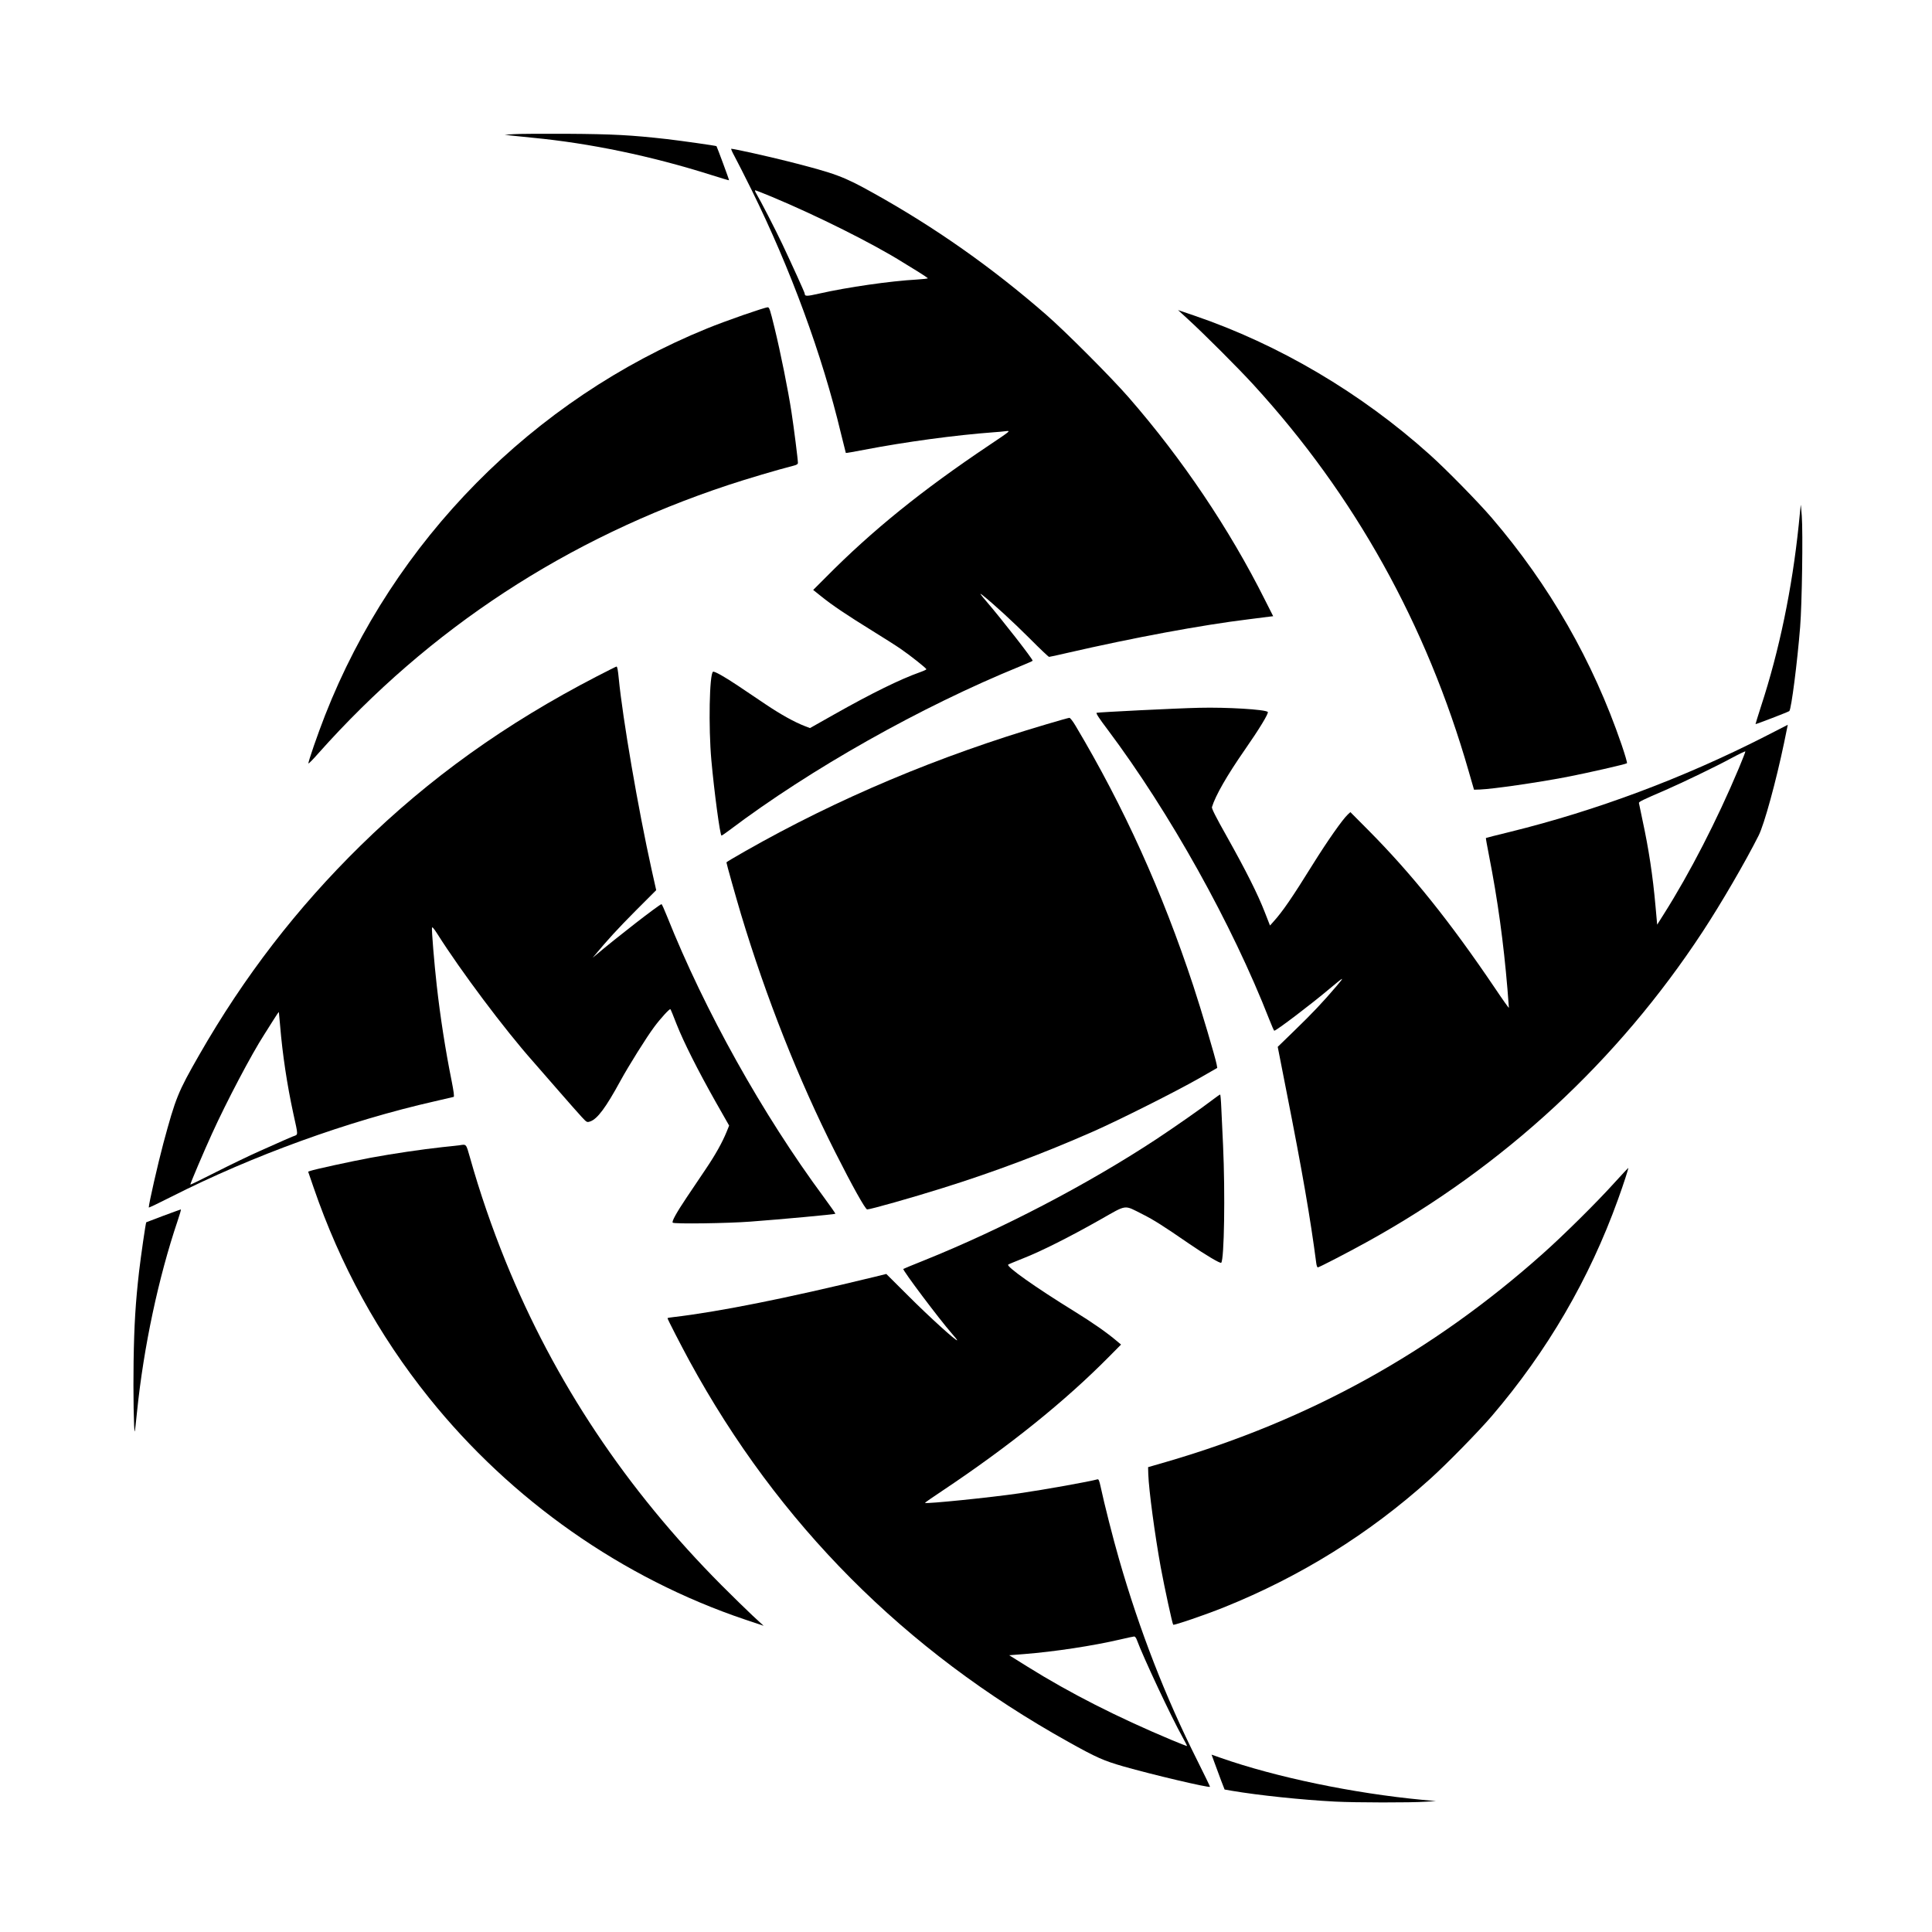
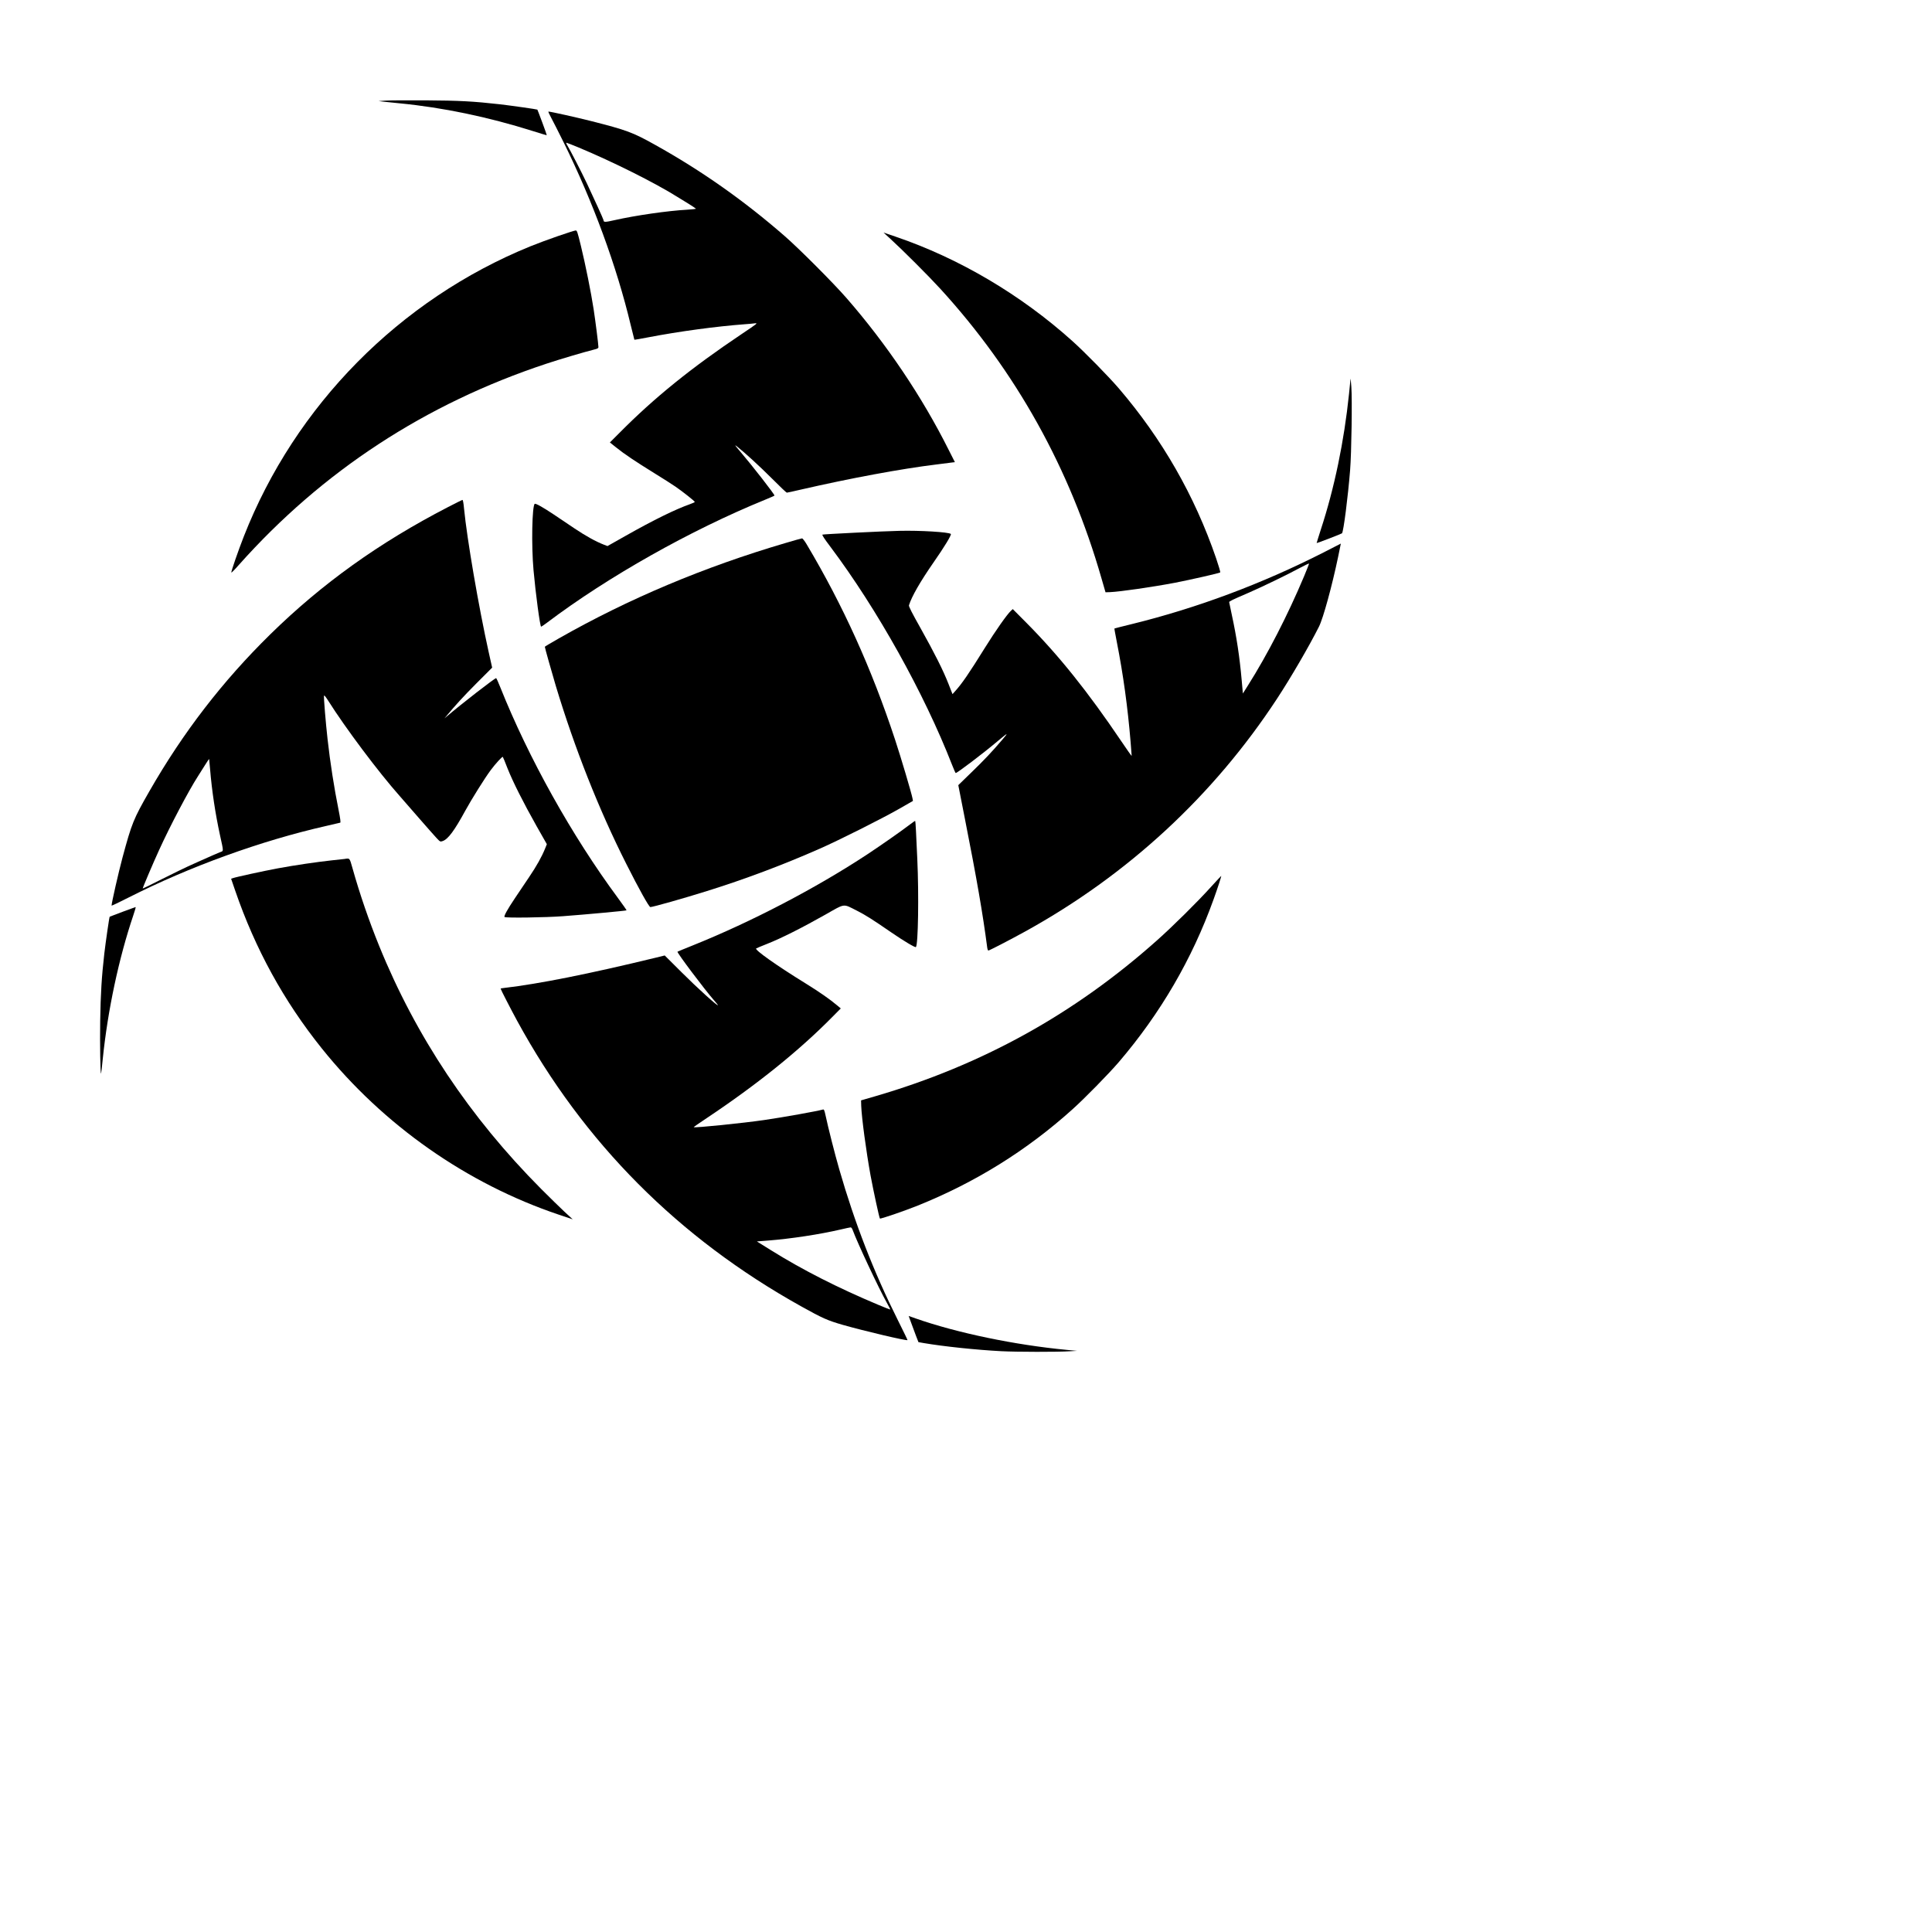
- <svg xmlns="http://www.w3.org/2000/svg" version="1.0" width="2000pt" height="2000pt" viewBox="0 0 2000 2000" preserveAspectRatio="xMidYMid meet">
+ <svg xmlns="http://www.w3.org/2000/svg" version="1.0" width="2000pt" height="2000pt" preserveAspectRatio="xMidYMid meet">
  <g transform="translate(0,2000) scale(0.1,-0.1)" fill="#000000" stroke="none">
    <path d="M5315 18611 l-90 -6 65 -8 c36 -4 137 -14 225 -23 594 -57 1226 -189 1840 -383 104 -33 191 -59 192 -57 3 3 -125 347 -130 353 -6 5 -359 55 -512 73 -374 42 -559 52 -1035 55 -256 1 -505 0 -555 -4z" />
    <path d="M7606 18378 c25 -46 103 -200 174 -343 404 -819 732 -1711 925 -2520 27 -110 50 -202 51 -204 2 -2 88 13 191 33 427 82 944 152 1338 181 44 3 103 8 130 12 49 5 48 4 -180 -149 -691 -463 -1206 -879 -1683 -1361 l-134 -134 84 -67 c112 -91 271 -197 528 -356 118 -73 251 -157 295 -188 98 -67 265 -200 265 -210 0 -4 -30 -18 -67 -31 -203 -72 -497 -216 -883 -434 l-255 -144 -50 19 c-111 43 -248 119 -405 224 -91 61 -221 148 -290 195 -139 93 -245 153 -259 145 -37 -23 -48 -572 -17 -916 29 -323 90 -780 105 -780 4 0 41 25 82 56 840 634 1981 1277 3006 1695 73 30 133 56 133 59 1 18 -311 418 -475 610 -69 80 -80 97 -48 72 113 -89 318 -277 490 -449 105 -106 197 -193 203 -193 6 0 91 18 188 41 687 158 1392 289 1877 348 94 12 189 24 212 27 l43 5 -86 170 c-367 733 -855 1458 -1409 2094 -182 209 -658 686 -856 858 -562 490 -1151 904 -1789 1259 -308 172 -389 202 -885 328 -198 50 -556 130 -585 130 -5 0 11 -37 36 -82z m381 -414 c470 -196 1051 -486 1363 -682 36 -22 107 -66 158 -97 51 -32 94 -61 97 -65 2 -4 -49 -10 -115 -14 -273 -15 -717 -79 -1009 -145 -133 -30 -150 -30 -151 1 0 10 -130 296 -231 510 -75 158 -226 451 -271 526 -11 17 -15 32 -10 32 6 0 82 -30 169 -66z" />
    <path d="M7700 16741 c-124 -43 -295 -106 -380 -141 -1804 -735 -3246 -2196 -3955 -4005 -75 -191 -177 -485 -172 -498 1 -5 48 42 103 105 1152 1294 2574 2225 4246 2778 180 60 517 160 676 200 29 7 42 16 42 28 0 36 -42 365 -66 522 -35 230 -114 622 -176 876 -47 193 -54 214 -72 213 -12 0 -122 -35 -246 -78z" />
    <path d="M12290 16703 c172 -157 530 -515 687 -687 1046 -1143 1791 -2481 2227 -4001 l55 -190 63 2 c139 6 588 71 893 129 217 42 617 133 627 143 5 4 -21 91 -56 194 -296 864 -745 1648 -1344 2347 -141 164 -471 501 -642 654 -711 639 -1562 1141 -2440 1440 l-165 56 95 -87z" />
    <path d="M18641 14772 c0 -7 -10 -101 -21 -209 -68 -655 -201 -1298 -390 -1875 -32 -100 -58 -183 -57 -184 4 -3 342 127 350 135 21 21 83 507 112 871 19 235 30 974 17 1150 -5 69 -10 119 -11 112z" />
    <path d="M6180 12999 c-946 -489 -1734 -1053 -2449 -1754 -659 -647 -1204 -1354 -1669 -2166 -221 -386 -243 -441 -371 -915 -56 -209 -151 -626 -151 -664 0 -4 105 46 233 111 844 428 1833 786 2730 989 100 23 187 43 193 45 8 2 1 56 -22 172 -62 307 -117 659 -153 983 -25 220 -54 572 -49 596 2 13 20 -8 57 -66 240 -380 694 -986 986 -1315 58 -66 184 -210 279 -320 96 -110 198 -226 228 -258 53 -57 54 -57 88 -46 75 26 162 144 312 419 84 154 272 455 351 560 65 88 160 191 167 183 4 -4 33 -75 65 -158 73 -184 216 -469 402 -799 l141 -248 -25 -62 c-46 -113 -117 -240 -219 -391 -55 -82 -143 -213 -195 -290 -106 -158 -157 -250 -145 -262 14 -15 571 -7 806 11 310 23 873 75 878 81 2 2 -52 80 -120 172 -634 857 -1233 1930 -1624 2910 -27 68 -52 123 -56 123 -20 0 -473 -351 -688 -534 l-25 -21 21 25 c131 158 242 279 422 460 l215 215 -47 210 c-140 632 -300 1564 -341 1985 -8 84 -15 120 -23 120 -4 0 -95 -46 -202 -101z m-3280 -3619 c24 -292 72 -611 136 -905 53 -243 53 -217 -3 -239 -26 -11 -70 -29 -98 -42 -27 -12 -138 -61 -245 -109 -107 -47 -313 -147 -457 -220 -145 -74 -263 -131 -263 -128 0 13 145 354 225 528 150 331 411 826 540 1025 23 36 66 104 96 152 30 49 55 85 56 80 1 -4 7 -68 13 -142z" />
    <path d="M12415 12673 c-234 -5 -1051 -46 -1063 -52 -8 -5 27 -59 112 -171 645 -860 1290 -2016 1677 -3007 24 -62 47 -113 50 -113 20 -1 382 274 567 430 160 134 167 137 77 31 -139 -163 -250 -281 -432 -457 l-176 -171 91 -464 c164 -830 247 -1310 308 -1776 3 -24 10 -43 16 -43 13 0 307 152 508 263 1417 782 2596 1872 3475 3211 193 294 443 724 580 996 59 117 181 564 264 961 l38 186 -242 -124 c-843 -429 -1738 -764 -2635 -985 -135 -33 -246 -61 -248 -63 -2 -2 13 -83 32 -181 90 -457 151 -903 191 -1382 8 -101 15 -188 15 -194 0 -7 -64 83 -141 198 -466 690 -864 1187 -1317 1643 l-183 184 -26 -24 c-55 -51 -212 -275 -361 -514 -217 -349 -314 -491 -411 -598 l-34 -38 -54 138 c-74 190 -193 426 -387 773 -119 211 -164 300 -160 315 36 119 156 328 338 590 152 218 252 383 240 395 -26 26 -427 50 -709 43z m5584 -629 c-225 -535 -504 -1078 -774 -1505 l-70 -111 -17 189 c-28 317 -71 598 -135 893 -19 91 -36 171 -37 178 -1 12 39 32 272 132 190 83 529 247 682 330 80 43 146 75 148 71 1 -4 -30 -84 -69 -177z" />
    <path d="M10835 12503 c-1118 -329 -2163 -769 -3122 -1315 -106 -60 -193 -112 -193 -115 0 -13 95 -350 151 -538 259 -859 595 -1710 974 -2460 176 -349 313 -595 332 -595 33 0 469 123 780 221 526 164 1052 362 1558 585 268 118 855 413 1094 549 l192 110 -6 35 c-14 74 -160 567 -242 815 -323 978 -717 1849 -1219 2692 -28 47 -55 82 -64 82 -8 0 -114 -30 -235 -66z" />
    <path d="M12565 8624 c-128 -98 -399 -287 -595 -417 -712 -468 -1594 -929 -2410 -1257 -113 -45 -207 -84 -209 -86 -11 -10 370 -517 501 -667 33 -37 59 -70 57 -72 -10 -10 -288 242 -499 453 l-235 234 -130 -32 c-923 -224 -1607 -360 -2077 -415 -32 -3 -58 -8 -58 -11 0 -10 140 -282 228 -444 919 -1685 2226 -2998 3922 -3942 294 -164 363 -194 570 -254 302 -86 884 -223 896 -211 2 2 -59 126 -134 277 -329 656 -595 1340 -807 2077 -62 214 -155 581 -191 751 -14 65 -21 81 -33 78 -81 -23 -549 -107 -811 -145 -294 -43 -963 -111 -975 -99 -2 2 78 58 178 124 698 466 1274 930 1732 1394 l120 121 -44 37 c-104 88 -250 190 -441 308 -402 248 -707 464 -683 483 4 4 76 33 158 66 185 73 474 218 794 399 284 161 242 155 439 56 117 -59 210 -118 479 -303 169 -116 325 -209 335 -199 31 32 42 716 19 1217 -6 132 -14 304 -18 383 -3 78 -9 142 -12 142 -3 0 -33 -21 -66 -46z m-796 -5601 c63 -173 360 -806 471 -1003 28 -51 50 -93 48 -95 -2 -1 -75 27 -163 64 -560 235 -1048 483 -1484 755 l-194 121 154 12 c316 25 711 85 999 152 69 16 132 30 140 30 10 1 21 -14 29 -36z" />
    <path d="M4755 8144 c-11 -2 -90 -10 -175 -19 -211 -23 -511 -67 -743 -110 -204 -38 -585 -121 -624 -136 l-23 -8 56 -163 c276 -804 671 -1525 1195 -2178 850 -1060 2002 -1868 3273 -2296 l191 -64 -115 106 c-63 59 -207 200 -320 313 -987 992 -1730 2107 -2237 3356 -140 345 -267 713 -368 1073 -41 144 -36 138 -110 126z" />
    <path d="M16719 7763 c-189 -210 -533 -550 -750 -743 -1141 -1017 -2413 -1720 -3884 -2150 l-200 -58 2 -74 c6 -166 68 -627 129 -963 39 -210 120 -585 129 -594 9 -8 331 102 523 179 793 319 1503 760 2132 1326 171 153 501 490 642 654 575 672 1012 1422 1308 2245 57 157 111 325 106 325 -2 0 -63 -66 -137 -147z" />
    <path d="M1690 7414 c-96 -36 -175 -66 -176 -67 -6 -5 -56 -353 -74 -507 -37 -324 -51 -553 -57 -930 -5 -321 2 -738 12 -728 2 2 13 95 24 208 68 665 221 1384 420 1973 22 64 37 117 33 117 -4 -1 -86 -30 -182 -66z" />
    <path d="M12575 1746 c18 -50 48 -131 67 -181 l35 -90 74 -13 c277 -47 724 -94 1069 -112 210 -11 782 -12 945 -1 l100 6 -140 13 c-717 68 -1515 234 -2086 434 l-97 34 33 -90z" />
  </g>
</svg>
